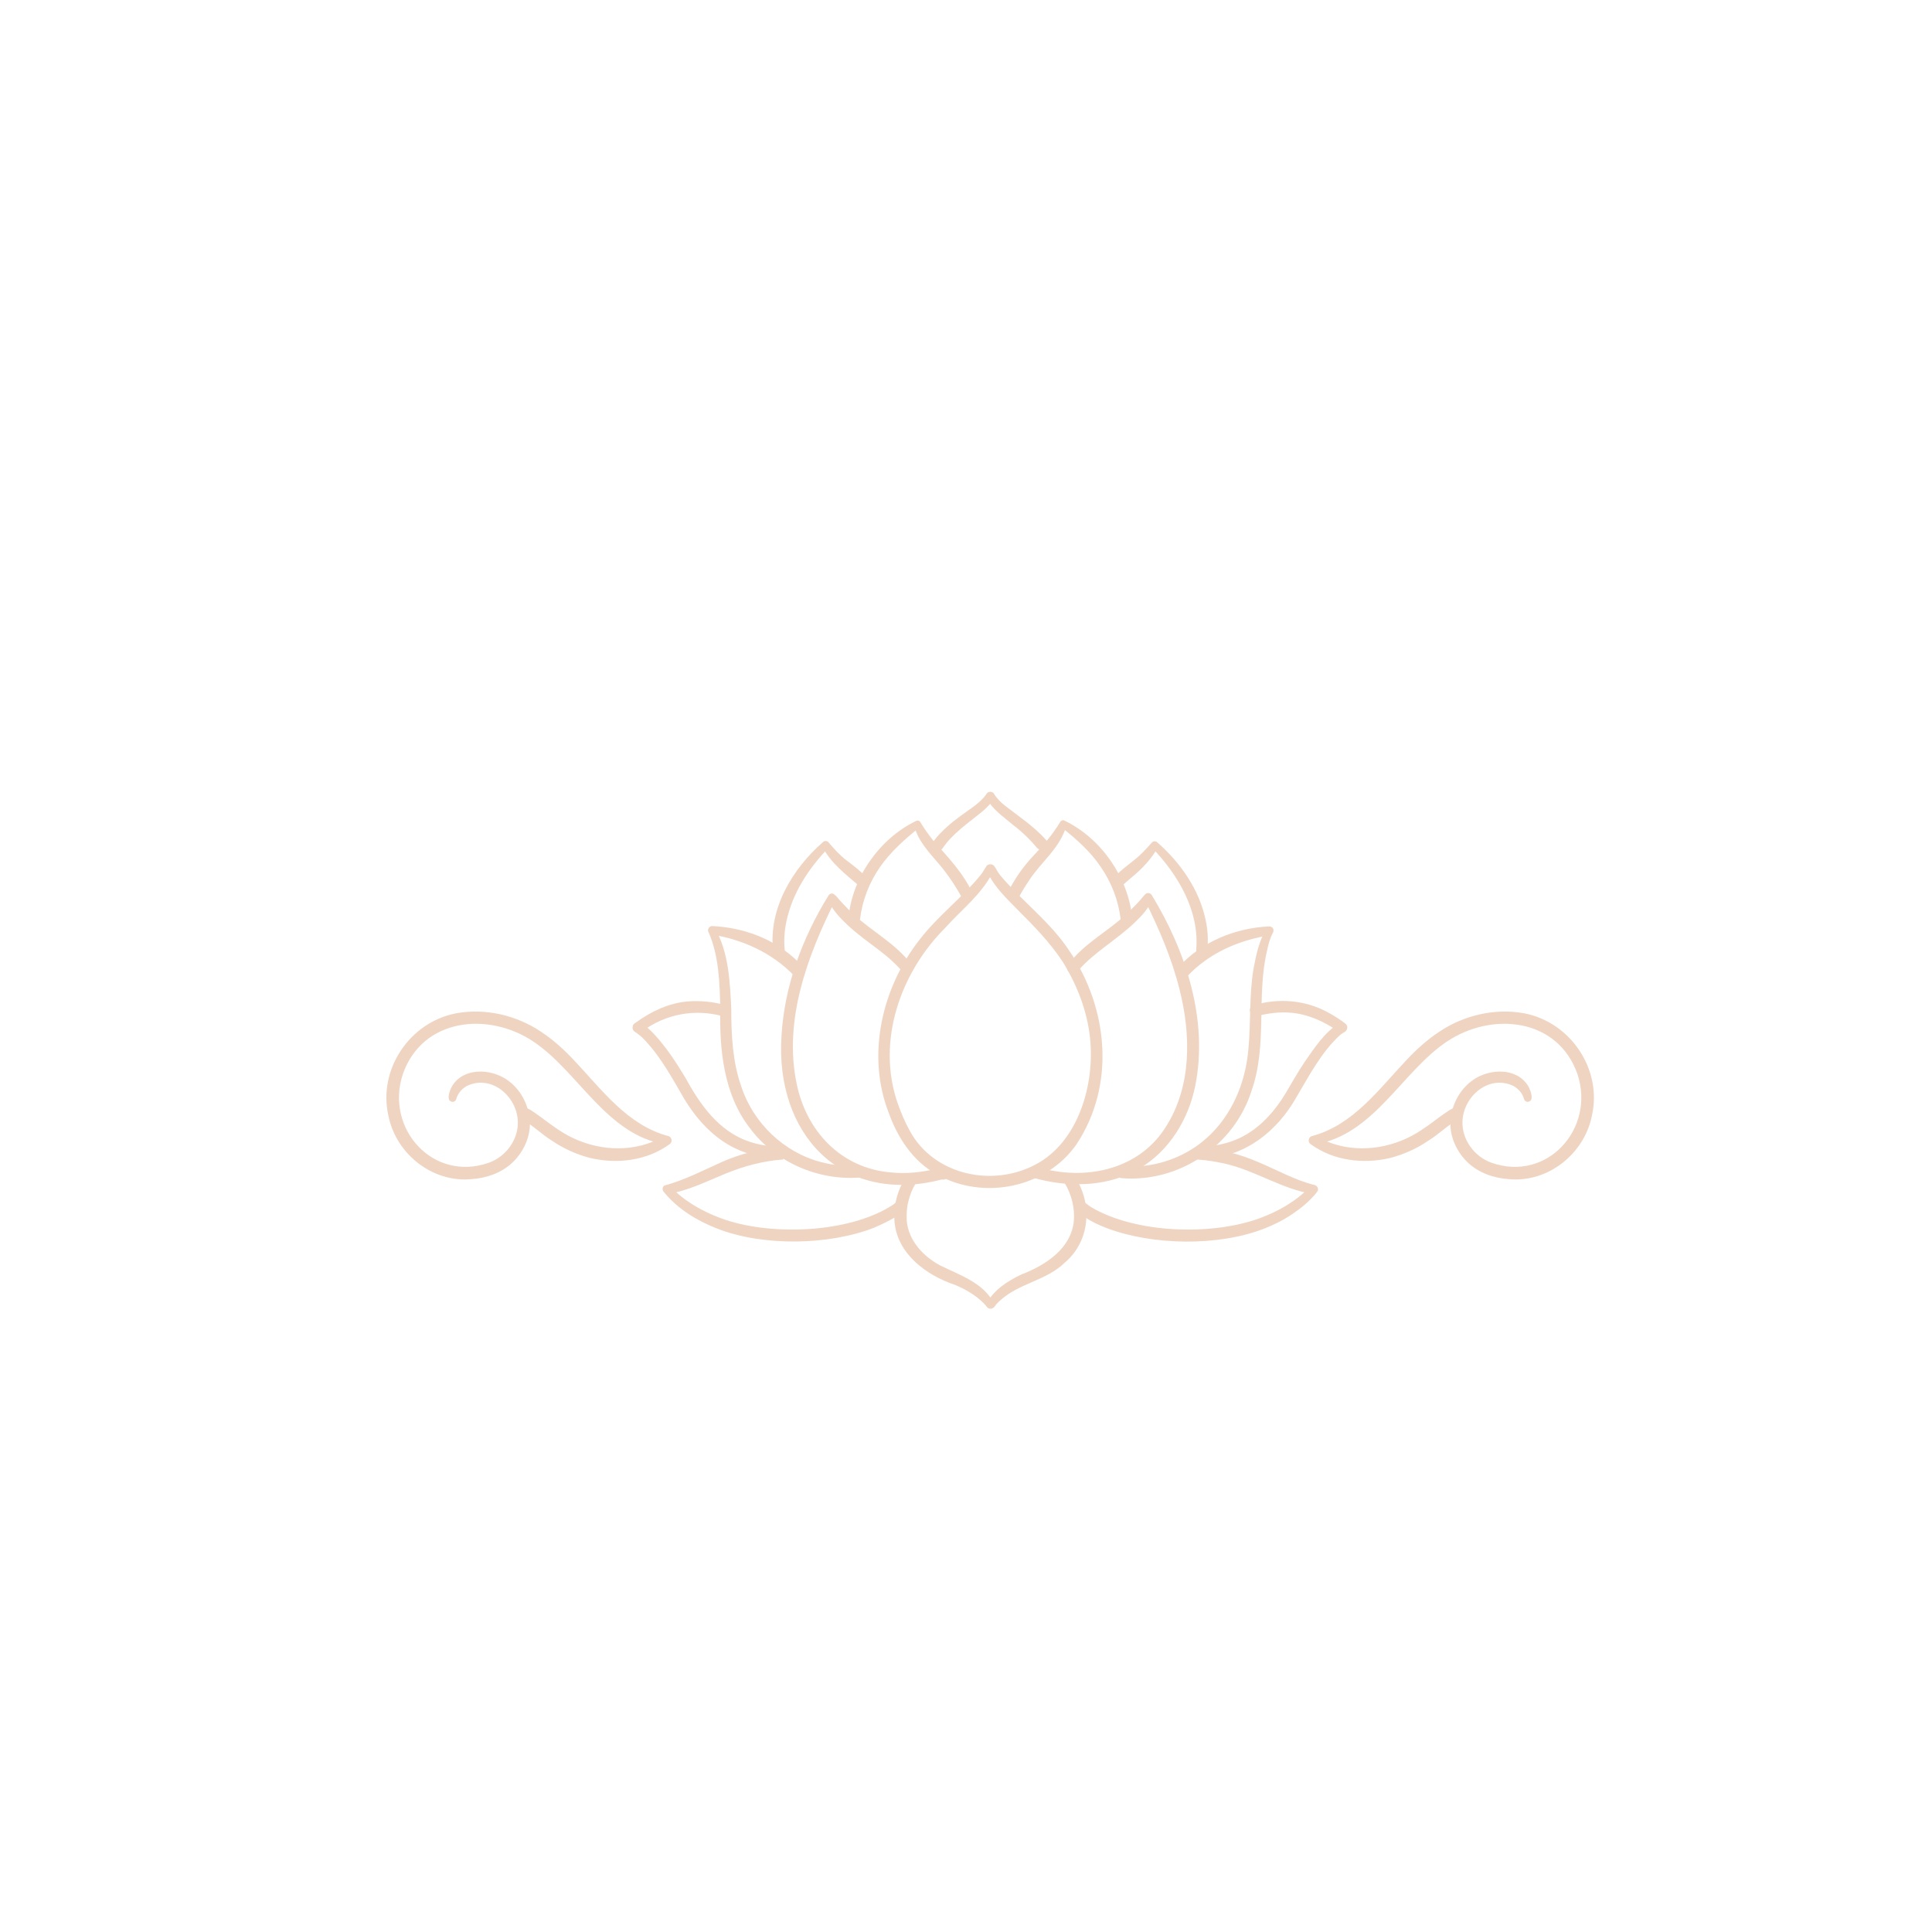
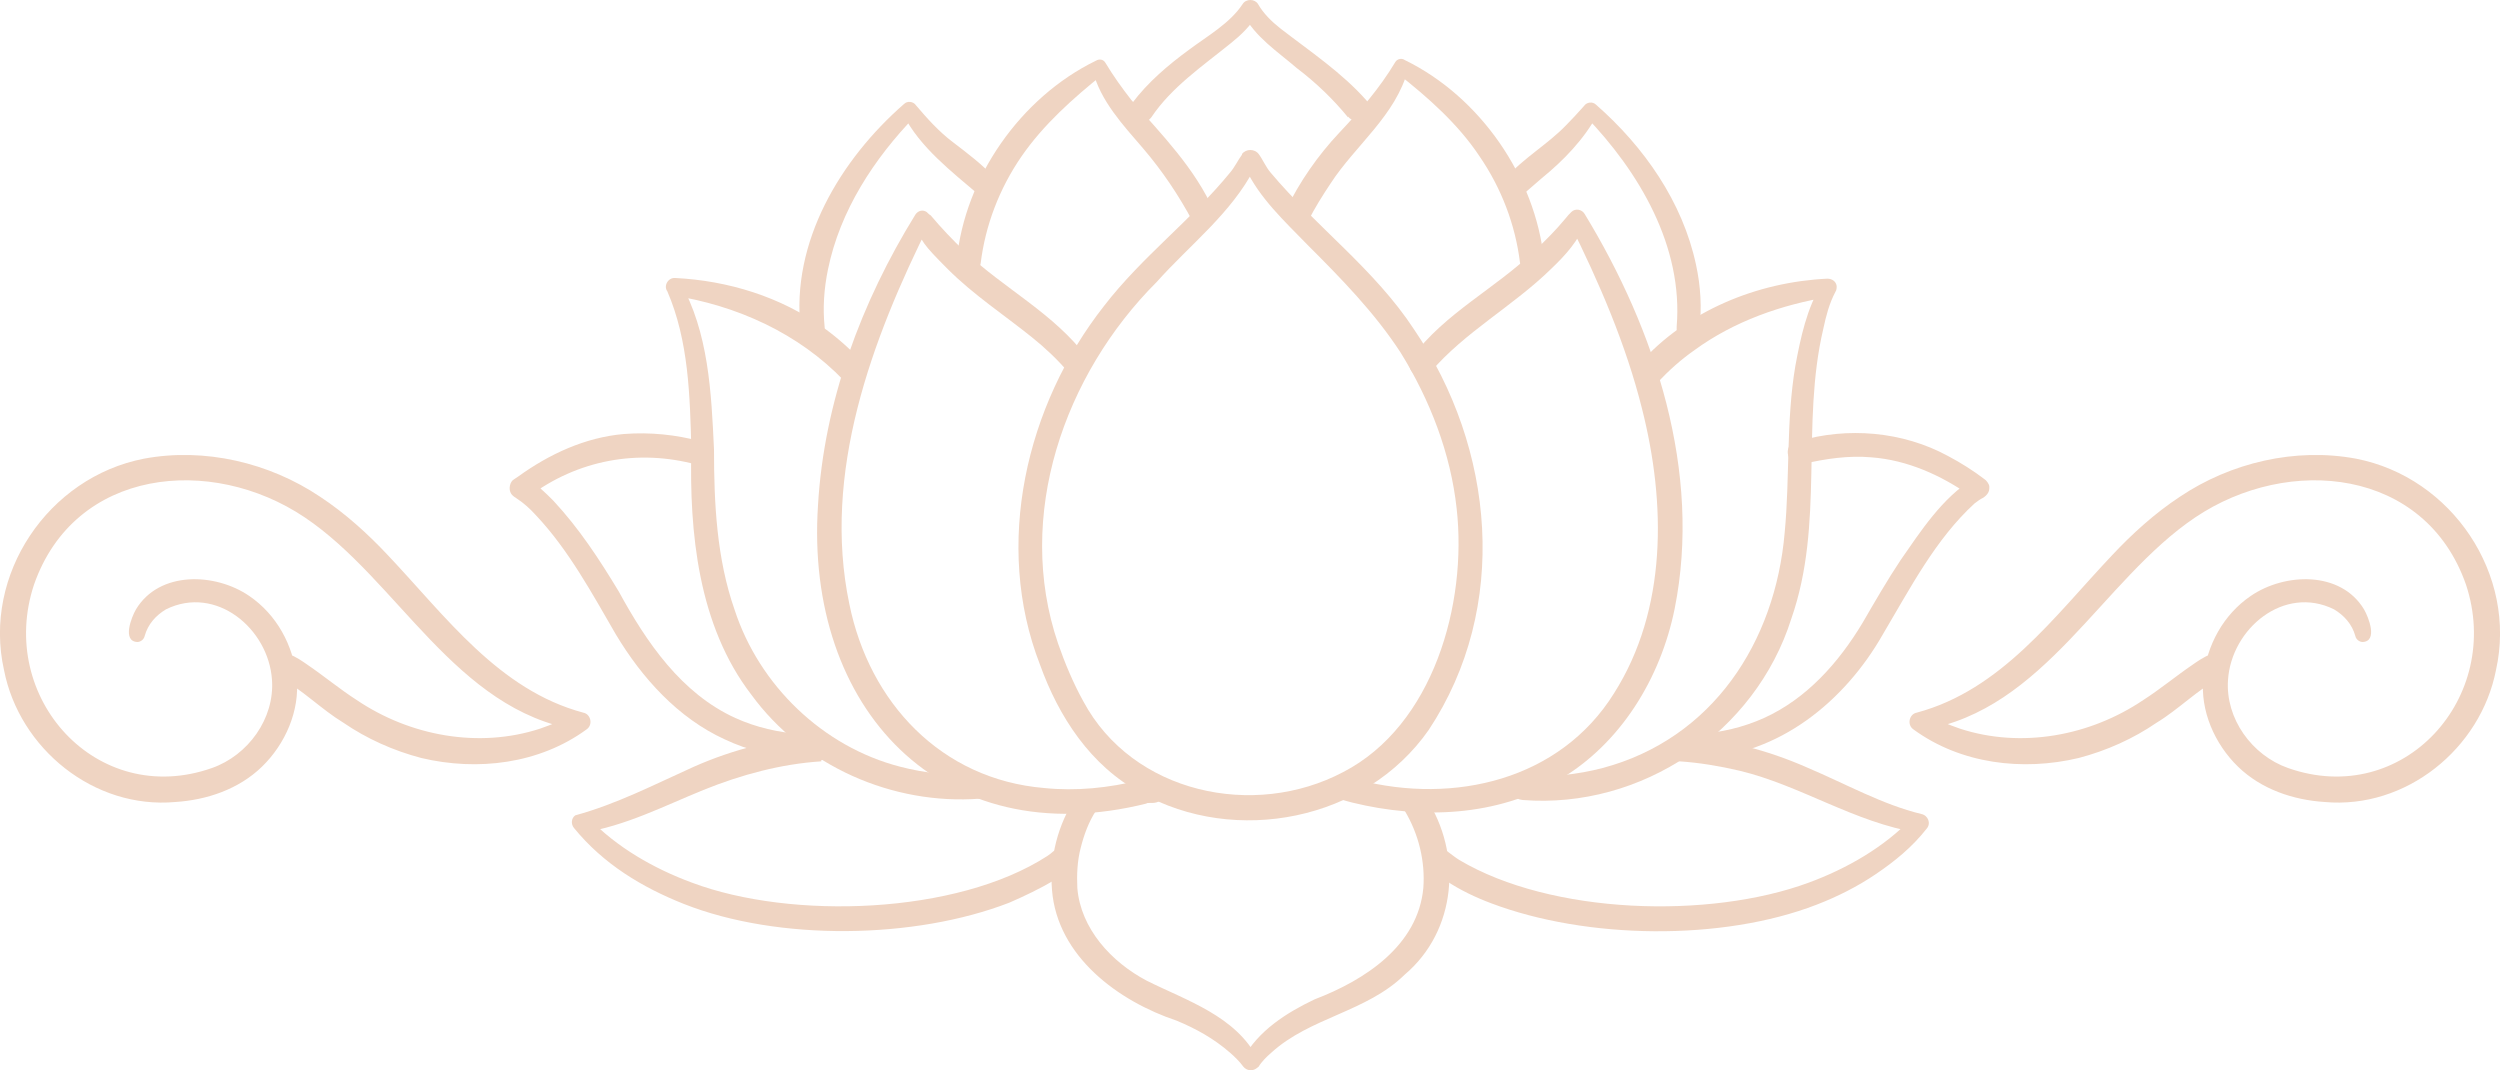
- <svg xmlns="http://www.w3.org/2000/svg" id="Layer_1" version="1.1" viewBox="0 0 600 600">
+ <svg xmlns="http://www.w3.org/2000/svg" id="Layer_1" version="1.1" viewBox="0 0 375 160.5">
  <defs>
    <style>
      .st0 {
        fill: #efd4c2;
      }
    </style>
  </defs>
  <g>
-     <path class="st0" d="M243.2,360.1c-6.1.4-12,2-17.7,4.3-5.9,2.4-11.7,5.4-18.1,6.4,0,0,.9-2.2.9-2.2,4.2,4.4,9.8,7.6,15.5,9.7,14.9,5.6,39.7,4.8,53.3-4,.3-.2.7-.5.9-.7.8-.6,1.9-.5,2.6.2,1.5,1.9-1.1,3.3-2.4,4.1-2.2,1.3-4.5,2.4-6.8,3.4-14.2,5.5-34.6,5.8-48.8.2-6.3-2.5-12.1-6-16.5-11.4-.5-.6-.4-1.5.2-1.9,6.2-1.7,11.6-4.5,17.8-7.3,5.9-2.6,12.4-4.3,18.9-4.6,1,0,1.9.7,1.9,1.7,0,1-.7,1.9-1.7,1.9h0Z" />
-     <path class="st0" d="M246.6,303c-6.8-7.1-16.1-11.3-25.8-12.8,0,0,1.2-2,1.2-2,4.3,7.5,4.7,16.6,5.1,25.1,0,8.1.4,16.4,3.1,24.1,3.7,11.3,13.2,20.5,24.8,23.5,3.8,1,7.8,1.4,11.8,1.2,2.3,0,2.6,3.4.2,3.6-13.1,1-26.5-4.9-34.3-15.6-8-10.4-9.3-24.4-9-36.8-.2-8-.4-16.3-3.6-23.7-.6-.8.1-2.1,1.2-2,7.9.4,15.8,2.8,22.3,7.5,2.2,1.6,4.2,3.4,5.9,5.3.7.7.6,1.9-.1,2.6-.7.7-1.8.6-2.5,0h0Z" />
-     <path class="st0" d="M240.1,295.3c-1.5-13.1,6-25.5,15.5-33.8.5-.5,1.4-.4,1.8.2,1.7,2,3.4,3.9,5.5,5.5,2.1,1.6,4.5,3.4,6.3,5.4.6.7.6,1.8-.1,2.5-.7.6-1.7.6-2.3,0-4.1-3.5-8.8-7.1-11.3-12,0,0,1.8.2,1.8.2-6.2,6.4-11.3,14.2-13.1,23-.6,2.9-.8,5.8-.5,8.7.2,2.3-3.2,2.6-3.5.4h0Z" />
-     <path class="st0" d="M298.9,279.1c-2.1-3.9-4.5-7.5-7.4-10.9-3-3.5-6.5-7.2-7.6-11.8,0,0,1.6.6,1.6.6-4.5,3.6-9,7.6-12.3,12.4-3.3,4.8-5.4,10.3-6.1,16-.3,2.4-3.8,2-3.6-.4,1.2-12.5,9.6-24.5,20.9-30,.5-.3,1.1-.2,1.4.3,1.2,2,2.5,3.8,3.9,5.6,4.5,5.1,9.6,10.3,12.4,16.7,1,2.1-2.1,3.7-3.3,1.6h0Z" />
-     <path class="st0" d="M292.1,366.4c-31,7.8-51.4-14.4-49.4-44.7.9-15.5,6.5-30.5,14.6-43.6.4-.6,1.1-.8,1.7-.4,0,0,.5.5.6.5,1.6,1.9,3.3,3.7,5.1,5.4,5.9,5.6,13.4,9.3,18.4,16,1.4,1.9-1.3,4-2.8,2.2-1.6-1.9-3.5-3.7-5.5-5.3-4.1-3.3-8.8-6.4-12.6-10.2-2-2-4-4.2-5.1-7,0,0,2.4.1,2.4.1-8.8,17.5-16.2,37.5-12.1,57.1,3,14.8,13.8,26.3,29.2,27.6,4.8.5,9.7,0,14.5-1.2,1.6-.4,3.7,1.4,3.2,2.6s-1.8.7-2.4.9h0Z" />
-     <path class="st0" d="M306.3,269c.6-.8,1.9-.8,2.5,0s1.1,2,1.8,2.8c6.8,8.1,15.6,14.5,21.5,23.5,12.1,17.8,14.4,41.7,2.2,60.1-9.5,13.6-29,17.4-43.2,9.4-7.5-4-12.3-11.4-15.1-19.2-7-18-2.1-38.9,9.6-53.8,5.7-7.4,13.1-12.9,18.9-20,.7-.8,1.2-1.9,1.8-2.7ZM307.5,270.4c.2.4.5.5.7.7-3.5,6.8-9.7,11.5-14.7,17.1-13.9,13.9-21.3,35.1-14.8,54.2,1,2.9,2.3,6,3.8,8.7,7.4,13.8,25.6,17.7,39,10.6,13.5-7,18.6-25.2,17-39.5-.9-8.3-4-16.3-8.4-23.4-3.9-6-8.9-11.1-14-16.2-3.4-3.5-7.2-7-9.3-11.5.2-.2.5-.2.7-.7h0Z" />
-     <path class="st0" d="M372.1,356.4c6.5.3,13,2,18.9,4.6,5.9,2.5,11.4,5.6,17.2,7,1,.2,1.5,1.4.8,2.2-2.2,2.8-4.8,4.9-7.6,6.8-2.8,1.9-5.8,3.4-8.9,4.6-14.2,5.5-34.5,5.2-48.8-.2-2.4-.9-4.7-2-6.8-3.4-1.3-.9-3.9-2.2-2.4-4.2.6-.8,1.8-.9,2.6-.2.4.3,1.3,1,1.8,1.3,13.8,8.2,37.5,8.9,52.4,3.4,5.7-2.1,11.3-5.3,15.5-9.7,0,0,.9,2.2.9,2.2-9.5-1.5-17.6-7.1-26.8-9.3-3-.7-6-1.2-9-1.4-2.4-.2-2.2-3.7.2-3.6h0Z" />
-     <path class="st0" d="M365.9,300.5c7.1-8,17.7-12.3,28.2-12.8.7,0,1.3.4,1.4,1.1,0,.3,0,.6-.2.9-.9,1.7-1.4,3.6-1.8,5.5-3.4,14.4.2,29.2-4.8,43.5-5.4,17.1-22.5,28.6-40.3,27.2-2.4-.2-2.2-3.7.2-3.6,4,.2,8-.2,11.8-1.2,16.5-4.4,25.9-18.9,27.3-35.3.8-8.3.2-16.7,1.6-25,.8-4.3,1.7-8.6,4-12.4,0,0,1.2,2,1.2,2-7.3,1.2-14.4,3.7-20.3,8-2,1.4-3.8,3-5.5,4.8-1.7,1.6-4.2-.8-2.6-2.5h0Z" />
-     <path class="st0" d="M371.5,294.9c1-12-5.6-23.2-13.7-31.6,0,0,1.8-.2,1.8-.2-2,3.7-5.1,6.9-8.3,9.5,0,0-3,2.6-3,2.6-.7.6-1.8.6-2.5-.2-.6-.7-.6-1.7,0-2.3,2.7-3.1,6.3-5.1,9.1-8,.9-.9,1.8-1.9,2.7-2.9.4-.6,1.3-.7,1.8-.2,7.2,6.3,13,14.6,15,24,.7,3.2.9,6.5.5,9.8-.1,1-1,1.6-1.9,1.5-.9-.1-1.6-1-1.5-1.9h0Z" />
-     <path class="st0" d="M312.9,277.4c2-4.2,4.8-8.2,8-11.6,3.2-3.4,6-6.6,8.4-10.6.3-.5,1-.6,1.4-.3,11.3,5.5,19.6,17.5,20.9,30,.2,2.4-3.3,2.8-3.6.4-.7-5.7-2.8-11.2-6.1-16-3.2-4.8-7.7-8.8-12.3-12.4,0,0,1.6-.6,1.6-.6-1.8,6.9-7.9,11.4-11.6,17.1-1.2,1.8-2.4,3.7-3.4,5.7-1.1,2.1-4.3.5-3.3-1.7h0Z" />
-     <path class="st0" d="M323.8,362.9c14.3,3.7,30.2,0,38.3-13,8-12.6,7.8-28.5,4.2-42.7-2.4-9.6-6.4-18.9-10.9-27.9,0,0,2.4-.1,2.4-.1-1,2.8-3,5-5.1,7-5.7,5.6-13,9.5-18.1,15.5-1.5,1.8-4.2-.3-2.8-2.2,5-6.7,12.5-10.3,18.4-16,1.6-1.5,3.2-3.1,4.6-4.8.3-.4.6-.7.9-1,.6-.6,1.6-.4,2,.3,10.6,17.4,17.6,38.7,13.5,59.2-2.1,10.4-8.1,20.3-17.4,25.7-9.2,5.5-20.7,5.9-30.9,3.4-.7-.2-3-.7-3.2-1.2-.4-1.2,2.4-2.7,4-2.3h0Z" />
-     <path class="st0" d="M333.9,365.6c5.5,8.4,4.6,19.9-3.2,26.5-5.7,5.6-14.2,6.4-20,11.7-.7.6-1.5,1.4-1.9,2.1,0,0-.4.3-.4.3-.6.4-1.4.3-1.9-.3-.5-.7-1.3-1.5-2-2.1-2.4-2.1-5.1-3.6-8-4.8-8.7-2.9-17.9-9.6-18.7-19.6-.4-4.9.9-9.8,3.5-13.8.5-.8,1.7-1.1,2.5-.6.8.5,1.1,1.6.6,2.5-1.1,1.7-1.8,3.6-2.3,5.6-.5,1.9-.6,4-.5,6,.5,6.1,5.1,11.1,10.4,13.9,6,3,13.4,5.3,16.7,11.8,0,0-2.3,0-2.3,0,2.3-4.3,6.6-7,10.8-9,7.6-2.9,15.5-8.1,16.3-16.7.3-4-.7-8.1-2.8-11.6-1.2-2,1.8-3.9,3.1-1.9h0Z" />
-     <path class="st0" d="M322.2,263.5c-2.2-2.7-4.8-5.2-7.7-7.4-2.9-2.5-6.2-4.6-8.1-8.2,0,0,2.3,0,2.3,0-1.1,1.9-2.6,3.3-4.1,4.5-4.2,3.4-8.9,6.6-11.9,11.1-.6.8-1.7,1.1-2.5.5-.9-.6-1.1-1.8-.4-2.6,2.4-3.2,5.5-5.8,8.5-8,2.8-2.1,6.2-4,8.1-6.9.5-.8,1.8-.8,2.3,0,.8,1.4,2,2.6,3.4,3.7,4.4,3.4,9.2,6.6,12.9,10.8.7.7.6,1.9-.1,2.6-.8.7-2,.6-2.7-.2h0Z" />
-     <path class="st0" d="M224.5,315.6c-8.8-2.4-17.9-.7-25.2,4.8,0,0,0,0-.1,0,.5-.3.9-1.4.4-2.1-.2-.3-.8-.6-.6-.6,1.5.8,2.8,2.1,4,3.3,3.9,4.2,6.9,8.8,9.8,13.6,4.2,7.7,9.4,15.3,17.5,19,3.1,1.4,6.5,2.2,9.9,2.4,1,0,1.8.9,1.7,1.9,0,1-.9,1.8-1.9,1.7-3.9-.2-7.7-1.1-11.3-2.8-7-3.2-12.4-9.2-16.3-15.7-3.6-6.2-7.1-12.7-12-17.9-.9-1-1.9-1.9-3-2.6,0,0,0,0,0,0h0c0,0-.5-.3-.7-.6-.5-.7-.2-1.9.4-2.2,0,0,0,0,0,0,0,0,0,0,0,0l.6-.4c4.7-3.4,10.1-5.9,15.9-6.4,3.9-.3,7.8.1,11.5,1.1,1,.3,1.5,1.3,1.3,2.2-.3.9-1.2,1.5-2.2,1.3h0Z" />
-     <path class="st0" d="M389.7,312.1c7.4-2.2,15.7-1.5,22.5,2.2,1.9,1,3.8,2.2,5.5,3.5.2.1.7.7.7,1.1,0,.3,0,.7-.3,1.1-.2.3-.8.7-.7.6-.4.2-.8.5-1.2.8-5.9,5.4-9.7,12.8-13.8,19.7-5.7,10-15.6,18.1-27.5,18.5-2.4,0-2.6-3.4-.2-3.6,3.4-.2,6.8-1,9.9-2.4,6.4-2.9,11.2-8.3,14.8-14.3,1.8-3.1,3.7-6.4,5.7-9.4,3-4.3,6.2-9.3,10.9-12.2-1.3.7-.9,2.2-.4,2.6-4.4-3.1-9.5-5.4-14.9-5.8-3.4-.3-6.8.2-10.3,1-2.3.5-3.2-2.8-.9-3.5h0Z" />
+     <path class="st0" d="M123.2,114.2c-6.1.4-12,2-17.7,4.3-5.9,2.4-11.7,5.4-18.1,6.4l.9-2.2c4.2,4.4,9.8,7.6,15.5,9.7,14.9,5.6,39.7,4.8,53.3-4,.3-.2.7-.5.9-.7.8-.6,1.9-.5,2.6.2,1.5,1.9-1.1,3.3-2.4,4.1-2.2,1.3-4.5,2.4-6.8,3.4-14.2,5.5-34.6,5.8-48.8.2-6.3-2.5-12.1-6-16.5-11.4-.5-.6-.4-1.5.2-1.9,6.2-1.7,11.6-4.5,17.8-7.3,5.9-2.6,12.4-4.3,18.9-4.6,1,0,1.9.7,1.9,1.7s-.7,1.9-1.7,1.9h0v.2Z" />
+     <path class="st0" d="M126.6,57.1c-6.8-7.1-16.1-11.3-25.8-12.8l1.2-2c4.3,7.5,4.7,16.6,5.1,25.1,0,8.1.4,16.4,3.1,24.1,3.7,11.3,13.2,20.5,24.8,23.5,3.8,1,7.8,1.4,11.8,1.2,2.3,0,2.6,3.4.2,3.6-13.1,1-26.5-4.9-34.3-15.6-8-10.4-9.3-24.4-9-36.8-.2-8-.4-16.3-3.6-23.7-.6-.8.1-2.1,1.2-2,7.9.4,15.8,2.8,22.3,7.5,2.2,1.6,4.2,3.4,5.9,5.3.7.7.6,1.9-.1,2.6-.7.7-1.8.6-2.5,0h-.3Z" />
+     <path class="st0" d="M120.1,49.4c-1.5-13.1,6-25.5,15.5-33.8.5-.5,1.4-.4,1.8.2,1.7,2,3.4,3.9,5.5,5.5s4.5,3.4,6.3,5.4c.6.7.6,1.8-.1,2.5-.7.6-1.7.6-2.3,0-4.1-3.5-8.8-7.1-11.3-12l1.8.2c-6.2,6.4-11.3,14.2-13.1,23-.6,2.9-.8,5.8-.5,8.7.2,2.3-3.2,2.6-3.5.4h0Z" />
+     <path class="st0" d="M178.9,33.2c-2.1-3.9-4.5-7.5-7.4-10.9-3-3.5-6.5-7.2-7.6-11.8l1.6.6c-4.5,3.6-9,7.6-12.3,12.4s-5.4,10.3-6.1,16c-.3,2.4-3.8,2-3.6-.4,1.2-12.5,9.6-24.5,20.9-30,.5-.3,1.1-.2,1.4.3,1.2,2,2.5,3.8,3.9,5.6,4.5,5.1,9.6,10.3,12.4,16.7,1,2.1-2.1,3.7-3.3,1.6h.1Z" />
+     <path class="st0" d="M172.1,120.5c-31,7.8-51.4-14.4-49.4-44.7.9-15.5,6.5-30.5,14.6-43.6.4-.6,1.1-.8,1.7-.4,0,0,.5.5.6.5,1.6,1.9,3.3,3.7,5.1,5.4,5.9,5.6,13.4,9.3,18.4,16,1.4,1.9-1.3,4-2.8,2.2-1.6-1.9-3.5-3.7-5.5-5.3-4.1-3.3-8.8-6.4-12.6-10.2s-4-4.2-5.1-7h2.4c-8.8,17.6-16.2,37.6-12.1,57.2,3,14.8,13.8,26.3,29.2,27.6,4.8.5,9.7,0,14.5-1.2,1.6-.4,3.7,1.4,3.2,2.6s-1.8.7-2.4.9h.2Z" />
+     <path class="st0" d="M186.3,23.1c.6-.8,1.9-.8,2.5,0s1.1,2,1.8,2.8c6.8,8.1,15.6,14.5,21.5,23.5,12.1,17.8,14.4,41.7,2.2,60.1-9.5,13.6-29,17.4-43.2,9.4-7.5-4-12.3-11.4-15.1-19.2-7-18-2.1-38.9,9.6-53.8,5.7-7.4,13.1-12.9,18.9-20,.7-.8,1.2-1.9,1.8-2.7h0ZM187.5,24.5c.2.4.5.5.7.7-3.5,6.8-9.7,11.5-14.7,17.1-13.9,13.9-21.3,35.1-14.8,54.2,1,2.9,2.3,6,3.8,8.7,7.4,13.8,25.6,17.7,39,10.6,13.5-7,18.6-25.2,17-39.5-.9-8.3-4-16.3-8.4-23.4-3.9-6-8.9-11.1-14-16.2-3.4-3.5-7.2-7-9.3-11.5.2-.2.5-.2.7-.7h0Z" />
+     <path class="st0" d="M252.1,110.5c6.5.3,13,2,18.9,4.6,5.9,2.5,11.4,5.6,17.2,7,1,.2,1.5,1.4.8,2.2-2.2,2.8-4.8,4.9-7.6,6.8-2.8,1.9-5.8,3.4-8.9,4.6-14.2,5.5-34.5,5.2-48.8-.2-2.4-.9-4.7-2-6.8-3.4-1.3-.9-3.9-2.2-2.4-4.2.6-.8,1.8-.9,2.6-.2.4.3,1.3,1,1.8,1.3,13.8,8.2,37.5,8.9,52.4,3.4,5.7-2.1,11.3-5.3,15.5-9.7l.9,2.2c-9.5-1.5-17.6-7.1-26.8-9.3-3-.7-6-1.2-9-1.4-2.4-.2-2.2-3.7.2-3.6h0Z" />
+     <path class="st0" d="M245.9,54.6c7.1-8,17.7-12.3,28.2-12.8.7,0,1.3.4,1.4,1.1,0,.3,0,.6-.2.9-.9,1.7-1.4,3.6-1.8,5.5-3.4,14.4.2,29.2-4.8,43.5-5.4,17.1-22.5,28.6-40.3,27.2-2.4-.2-2.2-3.7.2-3.6,4,.2,8-.2,11.8-1.2,16.5-4.4,25.9-18.9,27.3-35.3.8-8.3.2-16.7,1.6-25,.8-4.3,1.7-8.6,4-12.4l1.2,2c-7.3,1.2-14.4,3.7-20.3,8-2,1.4-3.8,3-5.5,4.8-1.7,1.6-4.2-.8-2.6-2.5h0l-.2-.2Z" />
+     <path class="st0" d="M251.5,49c1-12-5.6-23.2-13.7-31.6l1.8-.2c-2,3.7-5.1,6.9-8.3,9.5l-3,2.6c-.7.6-1.8.6-2.5-.2-.6-.7-.6-1.7,0-2.3,2.7-3.1,6.3-5.1,9.1-8,.9-.9,1.8-1.9,2.7-2.9.4-.6,1.3-.7,1.8-.2,7.2,6.3,13,14.6,15,24,.7,3.2.9,6.5.5,9.8-.1,1-1,1.6-1.9,1.5s-1.6-1-1.5-1.9h0Z" />
+     <path class="st0" d="M192.9,31.5c2-4.2,4.8-8.2,8-11.6s6-6.6,8.4-10.6c.3-.5,1-.6,1.4-.3,11.3,5.5,19.6,17.5,20.9,30,.2,2.4-3.3,2.8-3.6.4-.7-5.7-2.8-11.2-6.1-16-3.2-4.8-7.7-8.8-12.3-12.4l1.6-.6c-1.8,6.9-7.9,11.4-11.6,17.1-1.2,1.8-2.4,3.7-3.4,5.7-1.1,2.1-4.3.5-3.3-1.7h0Z" />
+     <path class="st0" d="M203.8,117c14.3,3.7,30.2,0,38.3-13,8-12.6,7.8-28.5,4.2-42.7-2.4-9.6-6.4-18.9-10.9-27.9h2.4c-1,2.7-3,4.9-5.1,6.9-5.7,5.6-13,9.5-18.1,15.5-1.5,1.8-4.2-.3-2.8-2.2,5-6.7,12.5-10.3,18.4-16,1.6-1.5,3.2-3.1,4.6-4.8.3-.4.6-.7.9-1,.6-.6,1.6-.4,2,.3,10.6,17.4,17.6,38.7,13.5,59.2-2.1,10.4-8.1,20.3-17.4,25.7-9.2,5.5-20.7,5.9-30.9,3.4-.7-.2-3-.7-3.2-1.2-.4-1.2,2.4-2.7,4-2.3h.1Z" />
+     <path class="st0" d="M213.9,119.7c5.5,8.4,4.6,19.9-3.2,26.5-5.7,5.6-14.2,6.4-20,11.7-.7.6-1.5,1.4-1.9,2.1l-.4.3c-.6.4-1.4.3-1.9-.3-.5-.7-1.3-1.5-2-2.1-2.4-2.1-5.1-3.6-8-4.8-8.7-2.9-17.9-9.6-18.7-19.6-.4-4.9.9-9.8,3.5-13.8.5-.8,1.7-1.1,2.5-.6s1.1,1.6.6,2.5c-1.1,1.7-1.8,3.6-2.3,5.6-.5,1.9-.6,4-.5,6,.5,6.1,5.1,11.1,10.4,13.9,6,3,13.4,5.3,16.7,11.8h-2.3c2.3-4.3,6.6-7,10.8-9,7.6-2.9,15.5-8.1,16.3-16.7.3-4-.7-8.1-2.8-11.6-1.2-2,1.8-3.9,3.1-1.9h0Z" />
+     <path class="st0" d="M202.2,17.6c-2.2-2.7-4.8-5.2-7.7-7.4-2.9-2.5-6.2-4.6-8.1-8.2h2.3c-1.1,1.9-2.6,3.3-4.1,4.5-4.2,3.4-8.9,6.6-11.9,11.1-.6.8-1.7,1.1-2.5.5-.9-.6-1.1-1.8-.4-2.6,2.4-3.2,5.5-5.8,8.5-8,2.8-2.1,6.2-4,8.1-6.9.5-.8,1.8-.8,2.3,0,.8,1.4,2,2.6,3.4,3.7,4.4,3.4,9.2,6.6,12.9,10.8.7.7.6,1.9-.1,2.6-.8.7-2,.6-2.7-.2h0Z" />
+     <path class="st0" d="M104.5,69.7c-8.8-2.4-17.9-.7-25.2,4.8h-.1c.5-.3.9-1.4.4-2.1-.2-.3-.8-.6-.6-.6,1.5.8,2.8,2.1,4,3.3,3.9,4.2,6.9,8.8,9.8,13.6,4.2,7.7,9.4,15.3,17.5,19,3.1,1.4,6.5,2.2,9.9,2.4,1,0,1.8.9,1.7,1.9,0,1-.9,1.8-1.9,1.7-3.9-.2-7.7-1.1-11.3-2.8-7-3.2-12.4-9.2-16.3-15.7-3.6-6.2-7.1-12.7-12-17.9-.9-1-1.9-1.9-3-2.6h0s-.5-.3-.7-.6c-.5-.7-.2-1.9.4-2.2h0l.6-.4c4.7-3.4,10.1-5.9,15.9-6.4,3.9-.3,7.8.1,11.5,1.1,1,.3,1.5,1.3,1.3,2.2-.3.9-1.2,1.5-2.2,1.3h.3Z" />
+     <path class="st0" d="M269.7,66.2c7.4-2.2,15.7-1.5,22.5,2.2,1.9,1,3.8,2.2,5.5,3.5.2.1.7.7.7,1.1s0,.7-.3,1.1c-.2.3-.8.7-.7.6-.4.2-.8.5-1.2.8-5.9,5.4-9.7,12.8-13.8,19.7-5.7,10-15.6,18.1-27.5,18.5-2.4,0-2.6-3.4-.2-3.6,3.4-.2,6.8-1,9.9-2.4,6.4-2.9,11.2-8.3,14.8-14.3,1.8-3.1,3.7-6.4,5.7-9.4,3-4.3,6.2-9.3,10.9-12.2-1.3.7-.9,2.2-.4,2.6-4.4-3.1-9.5-5.4-14.9-5.8-3.4-.3-6.8.2-10.3,1-2.3.5-3.2-2.8-.9-3.5h.2Z" />
  </g>
-   <path class="st0" d="M453.1,347.5c-3.4,1.8-6.3,4.8-9.6,6.8-3.5,2.4-7.5,4.2-11.7,5.3-8.4,2-17.7.9-24.8-4.3-1-.7-.6-2.3.5-2.5,12.7-3.4,20.6-14.4,29.3-23.6,3-3.2,6.4-6.3,10.2-8.8,7.6-5.1,17.3-7.4,26.4-5.7,14.4,2.8,24.2,17.4,21,31.7-2.3,11.8-13.5,20.9-25.7,19.8-4.7-.3-9.5-1.9-13-5.3-3.5-3.4-5.7-8.4-5.2-13.3.5-4.9,3-9.5,7.1-12.3,5.1-3.5,13.5-3.8,17,2,.7,1.2,2.1,4.8-.2,4.9-.5,0-1-.4-1.1-.9-.5-1.8-1.7-3.1-3.2-4-7.5-3.7-15.4,2.9-15.9,10.6-.4,5.8,3.6,11.3,9,13.2,17.3,6.1,32.3-10.6,26.7-27.5-6.1-17.5-26.6-19.5-40.6-10.1-14,9.4-22.6,28.9-40.9,31.9,0,0,.5-2.5.5-2.5,1.5,1,3.4,1.7,5.1,2.3,9.2,3,19.5,1.1,27.5-4.3,2.5-1.6,4.9-3.6,7.4-5.3,1.3-.9,4.3-3.1,5.4-.6.4.9-.1,2-1.1,2.4h0Z" />
-   <path class="st0" d="M161.9,347.5c3.4,1.8,6.3,4.8,9.6,6.8,3.5,2.4,7.5,4.2,11.7,5.3,8.4,2,17.7.9,24.8-4.3,1-.7.6-2.3-.5-2.5-12.7-3.4-20.6-14.4-29.3-23.6-3-3.2-6.4-6.3-10.2-8.8-7.6-5.1-17.3-7.4-26.4-5.7-14.4,2.8-24.2,17.4-21,31.7,2.3,11.8,13.5,20.9,25.7,19.8,4.7-.3,9.5-1.9,13-5.3,3.5-3.4,5.7-8.4,5.2-13.3-.5-4.9-3-9.5-7.1-12.3-5.1-3.5-13.5-3.8-17,2-.7,1.2-2.1,4.8.2,4.9.5,0,1-.4,1.1-.9.5-1.8,1.7-3.1,3.2-4,7.5-3.7,15.4,2.9,15.9,10.6.4,5.8-3.6,11.3-9,13.2-17.3,6.1-32.3-10.6-26.7-27.5,6.1-17.5,26.6-19.5,40.6-10.1,14,9.4,22.6,28.9,40.9,31.9,0,0-.5-2.5-.5-2.5-1.5,1-3.4,1.7-5.1,2.3-9.2,3-19.5,1.1-27.5-4.3-2.5-1.6-4.9-3.6-7.4-5.3-1.3-.9-4.3-3.1-5.4-.6-.4.9.1,2,1.1,2.4h0Z" />
+   <path class="st0" d="M333.1,101.6c-3.4,1.8-6.3,4.8-9.6,6.8-3.5,2.4-7.5,4.2-11.7,5.3-8.4,2-17.7.9-24.8-4.3-1-.7-.6-2.3.5-2.5,12.7-3.4,20.6-14.4,29.3-23.6,3-3.2,6.4-6.3,10.2-8.8,7.6-5.1,17.3-7.4,26.4-5.7,14.4,2.8,24.2,17.4,21,31.7-2.3,11.8-13.5,20.9-25.7,19.8-4.7-.3-9.5-1.9-13-5.3s-5.7-8.4-5.2-13.3,3-9.5,7.1-12.3c5.1-3.5,13.5-3.8,17,2,.7,1.2,2.1,4.8-.2,4.9-.5,0-1-.4-1.1-.9-.5-1.8-1.7-3.1-3.2-4-7.5-3.7-15.4,2.9-15.9,10.6-.4,5.8,3.6,11.3,9,13.2,17.3,6.1,32.3-10.6,26.7-27.5-6.1-17.5-26.6-19.5-40.6-10.1s-22.6,28.9-40.9,31.9l.5-2.5c1.5,1,3.4,1.7,5.1,2.3,9.2,3,19.5,1.1,27.5-4.3,2.5-1.6,4.9-3.6,7.4-5.3,1.3-.9,4.3-3.1,5.4-.6.4.9-.1,2-1.1,2.4h0Z" />
+   <path class="st0" d="M41.9,101.6c3.4,1.8,6.3,4.8,9.6,6.8,3.5,2.4,7.5,4.2,11.7,5.3,8.4,2,17.7.9,24.8-4.3,1-.7.6-2.3-.5-2.5-12.7-3.4-20.6-14.4-29.3-23.6-3-3.2-6.4-6.3-10.2-8.8-7.6-5.1-17.3-7.4-26.4-5.7-14.4,2.8-24.2,17.4-21,31.7,2.3,11.8,13.5,20.9,25.7,19.8,4.7-.3,9.5-1.9,13-5.3s5.7-8.4,5.2-13.3-3-9.5-7.1-12.3c-5.1-3.5-13.5-3.8-17,2-.7,1.2-2.1,4.8.2,4.9.5,0,1-.4,1.1-.9.5-1.8,1.7-3.1,3.2-4,7.5-3.7,15.4,2.9,15.9,10.6.4,5.8-3.6,11.3-9,13.2C14.5,121.3-.5,104.6,5.1,87.7c6.1-17.5,26.6-19.5,40.6-10.1,14,9.4,22.6,28.9,40.9,31.9l-.5-2.5c-1.5,1-3.4,1.7-5.1,2.3-9.2,3-19.5,1.1-27.5-4.3-2.5-1.6-4.9-3.6-7.4-5.3-1.3-.9-4.3-3.1-5.4-.6-.4.9.1,2,1.1,2.4h.1Z" />
</svg>
